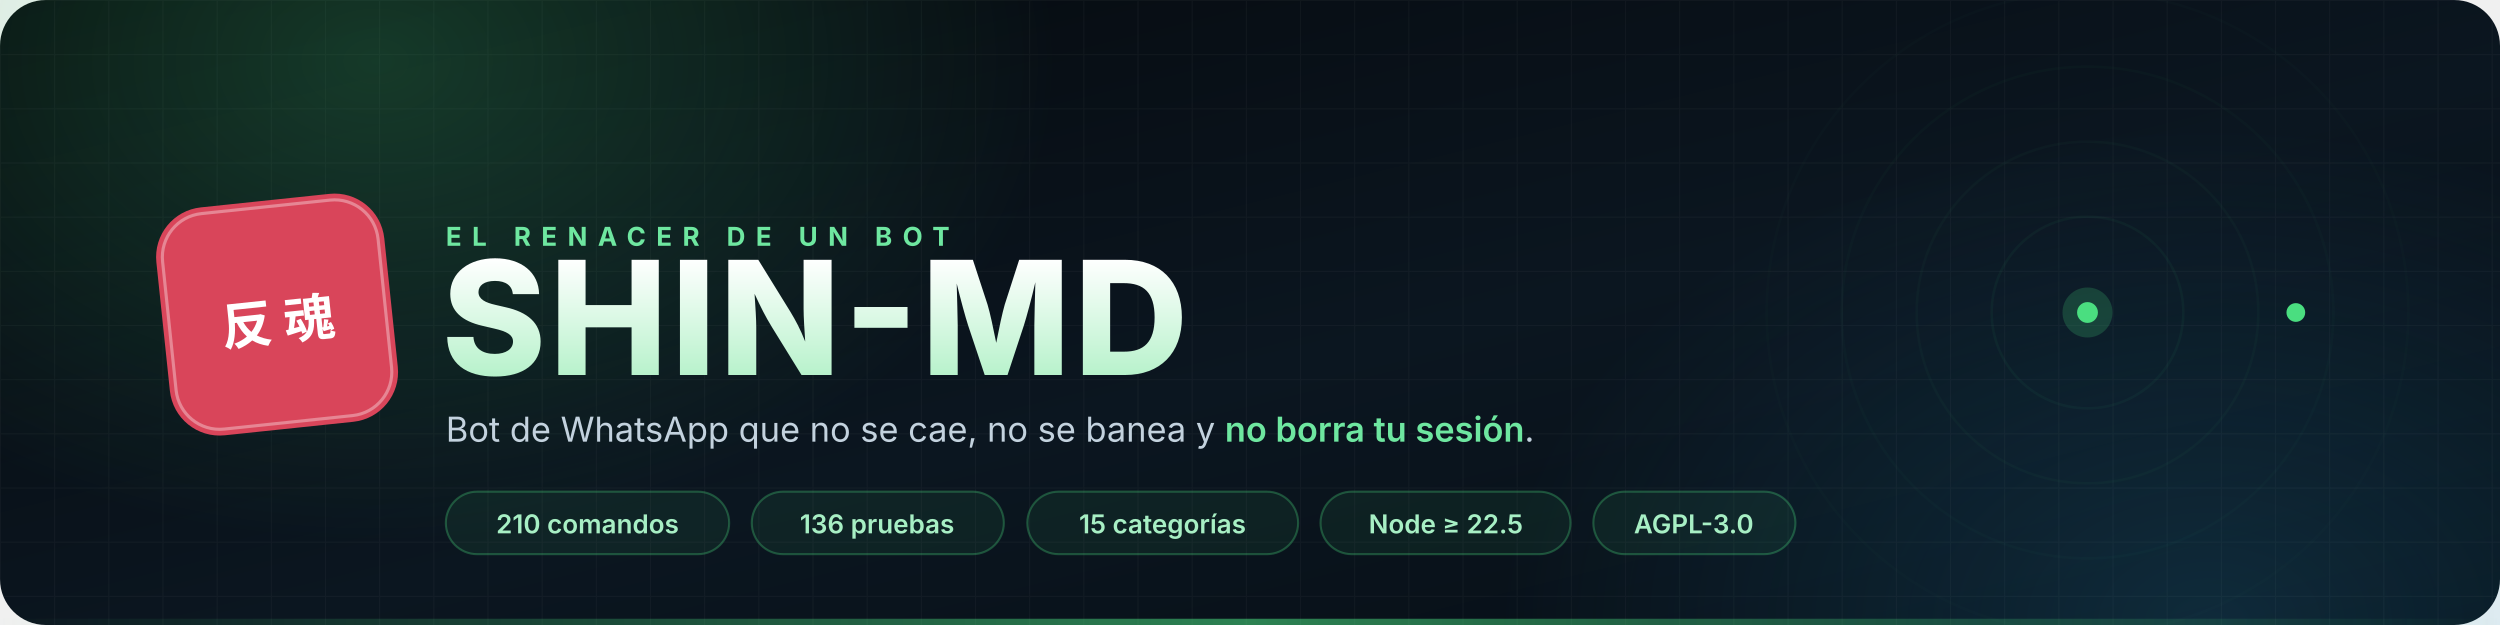
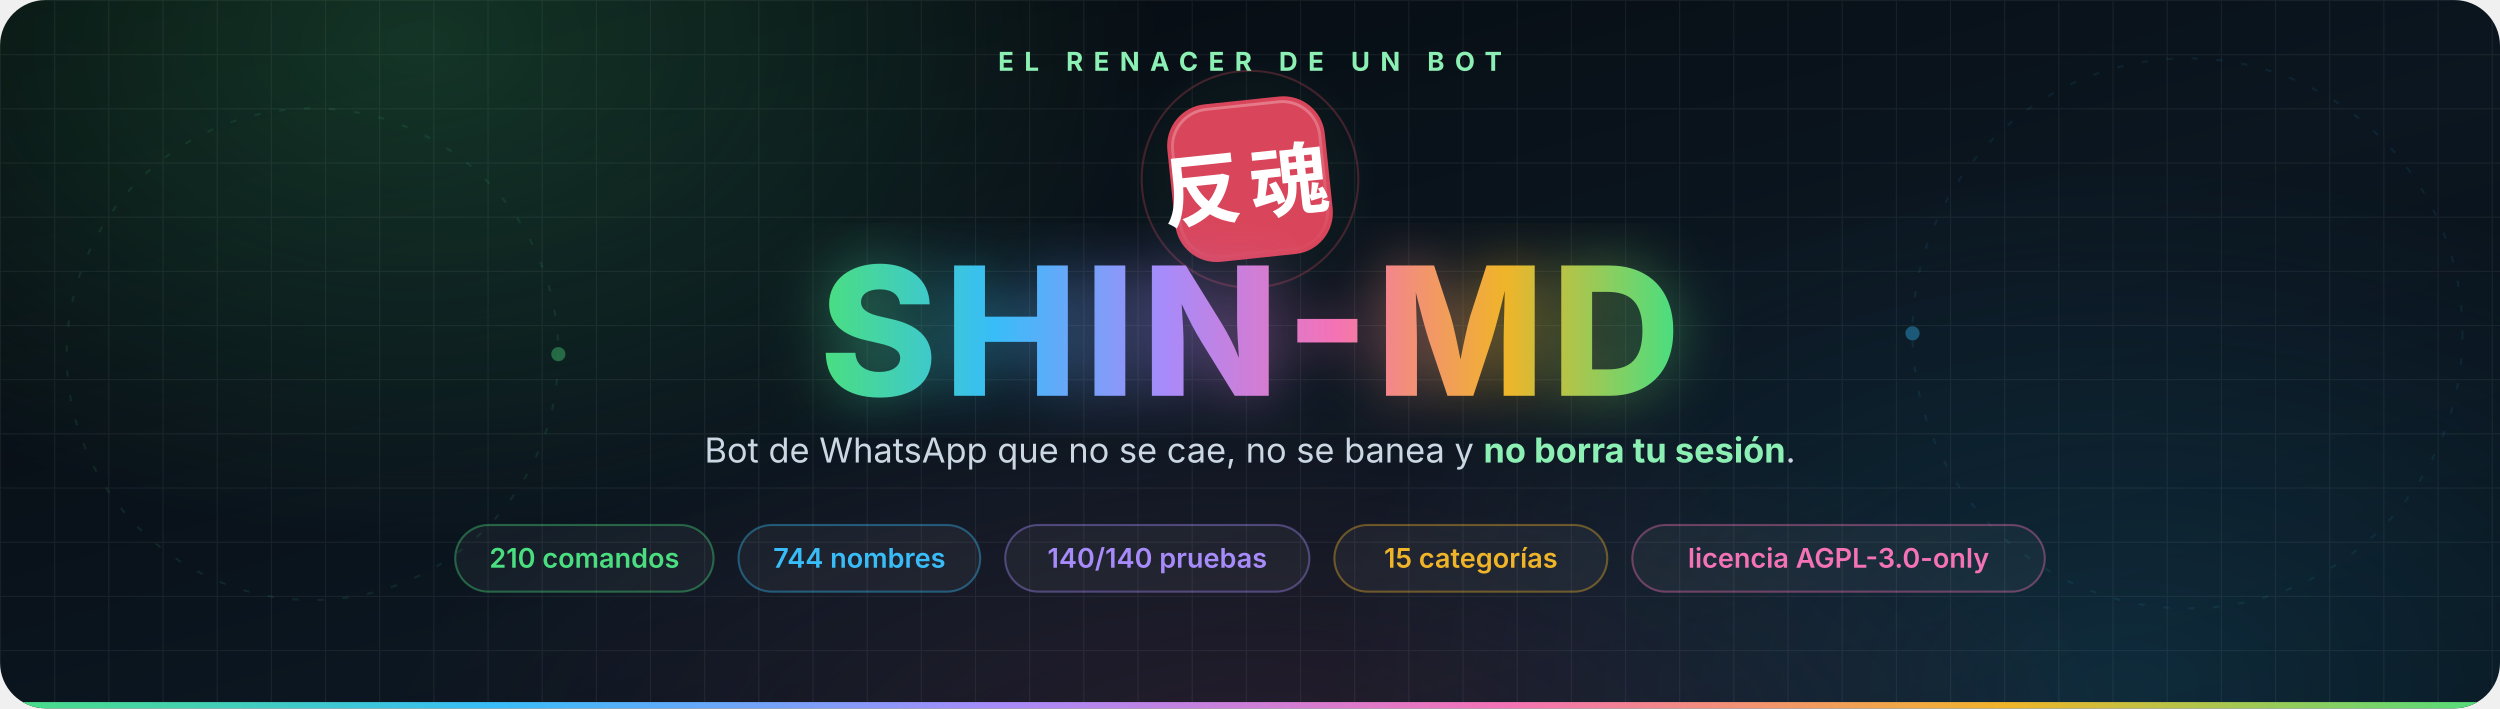
- <svg xmlns="http://www.w3.org/2000/svg" viewBox="0 0 1200 300" width="1200" height="300" role="img" aria-label="Shin-MD">
+ <svg xmlns="http://www.w3.org/2000/svg" viewBox="0 0 1200 340" width="1200" height="340" role="img" aria-label="Shin-MD — bot de WhatsApp que no se cae, no se banea y no borra tu sesión">
  <defs>
-     <linearGradient id="fondoo" x1="0" y1="0" x2="1" y2="1">
+     <linearGradient id="fondo" x1="0" y1="0" x2="1" y2="1">
      <stop offset="0" stop-color="#05080C" />
      <stop offset="0.55" stop-color="#0B1620" />
      <stop offset="1" stop-color="#060D14" />
    </linearGradient>
-     <linearGradient id="tituloo" x1="0" y1="0" x2="0" y2="1">
-       <stop offset="0" stop-color="#FFFFFF" />
-       <stop offset="1" stop-color="#B7F2CB" />
-     </linearGradient>
-     <radialGradient id="haloo" cx="0.5" cy="0.5" r="0.5">
-       <stop offset="0" stop-color="#4ADE80" stop-opacity="0.22" />
+     <linearGradient id="titulo" x1="0" y1="0" x2="1" y2="0" spreadMethod="repeat">
+       <stop offset="0.000" stop-color="#4ADE80" stop-opacity="1" />
+       <stop offset="0.200" stop-color="#38BDF8" stop-opacity="1" />
+       <stop offset="0.400" stop-color="#A78BFA" stop-opacity="1" />
+       <stop offset="0.600" stop-color="#F472B6" stop-opacity="1" />
+       <stop offset="0.800" stop-color="#F0B429" stop-opacity="1" />
+       <stop offset="1.000" stop-color="#4ADE80" stop-opacity="1" />
+       <animateTransform attributeName="gradientTransform" type="translate" from="0 0" to="-1 0" dur="9s" repeatCount="indefinite" />
+     </linearGradient>
+     <linearGradient id="filargb" x1="0" y1="0" x2="1" y2="0" spreadMethod="repeat">
+       <stop offset="0.000" stop-color="#4ADE80" stop-opacity="1" />
+       <stop offset="0.200" stop-color="#38BDF8" stop-opacity="1" />
+       <stop offset="0.400" stop-color="#A78BFA" stop-opacity="1" />
+       <stop offset="0.600" stop-color="#F472B6" stop-opacity="1" />
+       <stop offset="0.800" stop-color="#F0B429" stop-opacity="1" />
+       <stop offset="1.000" stop-color="#4ADE80" stop-opacity="1" />
+       <animateTransform attributeName="gradientTransform" type="translate" from="0 0" to="-1 0" dur="9s" repeatCount="indefinite" />
+     </linearGradient>
+     <radialGradient id="halo1" cx="0.5" cy="0.5" r="0.5">
+       <stop offset="0" stop-color="#4ADE80" stop-opacity="0.20" />
      <stop offset="1" stop-color="#4ADE80" stop-opacity="0" />
    </radialGradient>
-     <radialGradient id="halo2o" cx="0.5" cy="0.5" r="0.5">
+     <radialGradient id="halo2" cx="0.5" cy="0.5" r="0.5">
      <stop offset="0" stop-color="#38BDF8" stop-opacity="0.16" />
      <stop offset="1" stop-color="#38BDF8" stop-opacity="0" />
    </radialGradient>
-     <linearGradient id="barridoo" x1="0" y1="0" x2="1" y2="0">
-       <stop offset="0" stop-color="#4ADE80" stop-opacity="0" />
-       <stop offset="0.5" stop-color="#4ADE80" stop-opacity="0.16" />
-       <stop offset="1" stop-color="#4ADE80" stop-opacity="0" />
-     </linearGradient>
-     <pattern id="rejao" width="26" height="26" patternUnits="userSpaceOnUse">
-       <path d="M26 0H0V26" fill="none" stroke="rgba(255,255,255,0.035)" stroke-width="1" />
+     <radialGradient id="halo3" cx="0.5" cy="0.5" r="0.5">
+       <stop offset="0" stop-color="#F472B6" stop-opacity="0.12" />
+       <stop offset="1" stop-color="#F472B6" stop-opacity="0" />
+     </radialGradient>
+     <pattern id="rejilla" width="26" height="26" patternUnits="userSpaceOnUse">
+       <path d="M26 0H0V26" fill="none" stroke="rgba(255,255,255,0.06)" stroke-width="1" />
    </pattern>
-     <linearGradient id="lineao" x1="0" y1="0" x2="1" y2="0">
-       <stop offset="0" stop-color="#4ADE80" stop-opacity="0" />
-       <stop offset="0.5" stop-color="#4ADE80" stop-opacity="0.55" />
-       <stop offset="1" stop-color="#4ADE80" stop-opacity="0" />
-     </linearGradient>
-     <filter id="suaveo" x="-30%" y="-30%" width="160%" height="160%">
-       <feGaussianBlur stdDeviation="16" />
+     <filter id="brillo" x="-30%" y="-30%" width="160%" height="160%">
+       <feGaussianBlur stdDeviation="14" />
    </filter>
+     <clipPath id="recorteHero">
+       <rect width="1200" height="340" rx="22" />
+     </clipPath>
+     <linearGradient id="selloBrillo" x1="0" y1="0" x2="0" y2="1">
+       <stop offset="0" stop-color="#FFFFFF" stop-opacity="0.28" />
+       <stop offset="1" stop-color="#FFFFFF" stop-opacity="0.02" />
+     </linearGradient>
  </defs>
-   <rect width="1200" height="300" rx="22" fill="url(#fondoo)" />
-   <rect width="1200" height="300" rx="22" fill="url(#rejao)" />
-   <ellipse cx="180" cy="30" rx="330" ry="230" fill="url(#haloo)" />
-   <ellipse cx="1060" cy="300" rx="340" ry="240" fill="url(#halo2o)" />
-   <g>
-     <circle cx="1002" cy="150" r="46" fill="none" stroke="rgba(74,222,128,0.16)" stroke-opacity="0.3" stroke-width="1.2" />
-     <circle cx="1002" cy="150" r="82" fill="none" stroke="rgba(74,222,128,0.16)" stroke-opacity="0.22" stroke-width="1.2" />
-     <circle cx="1002" cy="150" r="118" fill="none" stroke="rgba(74,222,128,0.16)" stroke-opacity="0.16" stroke-width="1.2" />
-     <circle cx="1002" cy="150" r="154" fill="none" stroke="rgba(74,222,128,0.16)" stroke-opacity="0.1" stroke-width="1.2" />
-     <circle cx="1002" cy="150" r="12" fill="#4ADE80" fill-opacity="0.20" />
-     <circle cx="1002" cy="150" r="5" fill="#4ADE80" />
-     <circle cx="1102" cy="150" r="4.5" fill="#4ADE80">
-       <animateTransform attributeName="transform" type="rotate" from="0 1002 150" to="360 1002 150" dur="22s" repeatCount="indefinite" />
-     </circle>
+   <g clip-path="url(#recorteHero)">
+     <rect width="1200" height="340" fill="url(#fondo)" />
+     <rect width="1200" height="340" fill="url(#rejilla)" />
+     <ellipse cx="200" cy="20" rx="360" ry="240" fill="url(#halo1)" />
+     <ellipse cx="1020" cy="330" rx="380" ry="250" fill="url(#halo2)" />
+     <ellipse cx="600" cy="360" rx="420" ry="180" fill="url(#halo3)" />
+     <g opacity="0.55">
+       <g>
+         <animateTransform attributeName="transform" type="rotate" from="0 150 170" to="360 150 170" dur="60s" repeatCount="indefinite" />
+         <circle cx="150" cy="170" r="118" fill="none" stroke="#4ADE80" stroke-opacity="0.18" stroke-dasharray="3 9" />
+         <circle cx="268" cy="170" r="3.4" fill="#4ADE80" fill-opacity="0.7" />
+       </g>
+       <g>
+         <animateTransform attributeName="transform" type="rotate" from="360 1050 160" to="0 1050 160" dur="72s" repeatCount="indefinite" />
+         <circle cx="1050" cy="160" r="132" fill="none" stroke="#38BDF8" stroke-opacity="0.16" stroke-dasharray="3 9" />
+         <circle cx="918" cy="160" r="3.4" fill="#38BDF8" fill-opacity="0.7" />
+       </g>
+     </g>
+     <g>
+       <g opacity="0">
+         <animate attributeName="opacity" values="0;0.49;0.49;0" keyTimes="0;0.12;0.82;1" dur="16.8s" begin="-9.3s" repeatCount="indefinite" />
+         <animateTransform attributeName="transform" type="translate" values="0 -30; 14 380" dur="16.8s" begin="-9.3s" repeatCount="indefinite" />
+         <g transform="translate(973 0)">
+           <g>
+             <animateTransform attributeName="transform" type="rotate" values="0;360" dur="10.8s" repeatCount="indefinite" />
+             <path d="M0 0 C3.1 -4.4 8.9 -4.4 12 0 C8.9 4.4 3.1 4.4 0 0 Z" fill="#F472B6" transform="scale(1.05)" />
+           </g>
+         </g>
+       </g>
+       <g opacity="0">
+         <animate attributeName="opacity" values="0;0.34;0.34;0" keyTimes="0;0.12;0.82;1" dur="19.8s" begin="-15.2s" repeatCount="indefinite" />
+         <animateTransform attributeName="transform" type="translate" values="0 -30; -13 380" dur="19.8s" begin="-15.2s" repeatCount="indefinite" />
+         <g transform="translate(236 0)">
+           <g>
+             <animateTransform attributeName="transform" type="rotate" values="0;360" dur="6.3s" repeatCount="indefinite" />
+             <path d="M0 0 C3.1 -4.4 8.9 -4.4 12 0 C8.9 4.4 3.1 4.4 0 0 Z" fill="#F9A8D4" transform="scale(0.94)" />
+           </g>
+         </g>
+       </g>
+       <g opacity="0">
+         <animate attributeName="opacity" values="0;0.24;0.24;0" keyTimes="0;0.12;0.82;1" dur="15.1s" begin="-1.8s" repeatCount="indefinite" />
+         <animateTransform attributeName="transform" type="translate" values="0 -30; 0 380" dur="15.1s" begin="-1.8s" repeatCount="indefinite" />
+         <g transform="translate(651 0)">
+           <g>
+             <animateTransform attributeName="transform" type="rotate" values="0;360" dur="8.6s" repeatCount="indefinite" />
+             <path d="M0 0 C3.1 -4.4 8.9 -4.4 12 0 C8.9 4.4 3.1 4.4 0 0 Z" fill="#F472B6" transform="scale(0.73)" />
+           </g>
+         </g>
+       </g>
+       <g opacity="0">
+         <animate attributeName="opacity" values="0;0.51;0.51;0" keyTimes="0;0.12;0.82;1" dur="18.8s" begin="-13.7s" repeatCount="indefinite" />
+         <animateTransform attributeName="transform" type="translate" values="0 -30; 42 380" dur="18.8s" begin="-13.7s" repeatCount="indefinite" />
+         <g transform="translate(269 0)">
+           <g>
+             <animateTransform attributeName="transform" type="rotate" values="0;360" dur="7.2s" repeatCount="indefinite" />
+             <path d="M0 0 C3.1 -4.4 8.9 -4.4 12 0 C8.9 4.4 3.1 4.4 0 0 Z" fill="#F472B6" transform="scale(0.76)" />
+           </g>
+         </g>
+       </g>
+       <g opacity="0">
+         <animate attributeName="opacity" values="0;0.48;0.48;0" keyTimes="0;0.12;0.82;1" dur="11.9s" begin="-9.5s" repeatCount="indefinite" />
+         <animateTransform attributeName="transform" type="translate" values="0 -30; -23 380" dur="11.9s" begin="-9.5s" repeatCount="indefinite" />
+         <g transform="translate(777 0)">
+           <g>
+             <animateTransform attributeName="transform" type="rotate" values="0;360" dur="9.9s" repeatCount="indefinite" />
+             <path d="M0 0 C3.1 -4.4 8.9 -4.4 12 0 C8.9 4.4 3.1 4.4 0 0 Z" fill="#4ADE80" transform="scale(1.00)" />
+           </g>
+         </g>
+       </g>
+       <g opacity="0">
+         <animate attributeName="opacity" values="0;0.55;0.55;0" keyTimes="0;0.12;0.82;1" dur="18.1s" begin="-6.8s" repeatCount="indefinite" />
+         <animateTransform attributeName="transform" type="translate" values="0 -30; -1 380" dur="18.1s" begin="-6.8s" repeatCount="indefinite" />
+         <g transform="translate(238 0)">
+           <g>
+             <animateTransform attributeName="transform" type="rotate" values="0;360" dur="8.5s" repeatCount="indefinite" />
+             <path d="M0 0 C3.1 -4.4 8.9 -4.4 12 0 C8.9 4.4 3.1 4.4 0 0 Z" fill="#F9A8D4" transform="scale(0.55)" />
+           </g>
+         </g>
+       </g>
+       <g opacity="0">
+         <animate attributeName="opacity" values="0;0.44;0.44;0" keyTimes="0;0.12;0.82;1" dur="16.6s" begin="-7.8s" repeatCount="indefinite" />
+         <animateTransform attributeName="transform" type="translate" values="0 -30; -16 380" dur="16.6s" begin="-7.8s" repeatCount="indefinite" />
+         <g transform="translate(1098 0)">
+           <g>
+             <animateTransform attributeName="transform" type="rotate" values="0;360" dur="7.1s" repeatCount="indefinite" />
+             <path d="M0 0 C3.1 -4.4 8.9 -4.4 12 0 C8.9 4.4 3.1 4.4 0 0 Z" fill="#F472B6" transform="scale(1.09)" />
+           </g>
+         </g>
+       </g>
+       <g opacity="0">
+         <animate attributeName="opacity" values="0;0.55;0.55;0" keyTimes="0;0.12;0.82;1" dur="13.2s" begin="-7.2s" repeatCount="indefinite" />
+         <animateTransform attributeName="transform" type="translate" values="0 -30; -18 380" dur="13.2s" begin="-7.2s" repeatCount="indefinite" />
+         <g transform="translate(117 0)">
+           <g>
+             <animateTransform attributeName="transform" type="rotate" values="0;360" dur="7.9s" repeatCount="indefinite" />
+             <path d="M0 0 C3.1 -4.4 8.9 -4.4 12 0 C8.9 4.4 3.1 4.4 0 0 Z" fill="#4ADE80" transform="scale(0.79)" />
+           </g>
+         </g>
+       </g>
+       <g opacity="0">
+         <animate attributeName="opacity" values="0;0.56;0.56;0" keyTimes="0;0.12;0.82;1" dur="11.2s" begin="-1.4s" repeatCount="indefinite" />
+         <animateTransform attributeName="transform" type="translate" values="0 -30; 12 380" dur="11.2s" begin="-1.4s" repeatCount="indefinite" />
+         <g transform="translate(420 0)">
+           <g>
+             <animateTransform attributeName="transform" type="rotate" values="0;360" dur="10.3s" repeatCount="indefinite" />
+             <path d="M0 0 C3.1 -4.4 8.9 -4.4 12 0 C8.9 4.4 3.1 4.4 0 0 Z" fill="#F9A8D4" transform="scale(0.55)" />
+           </g>
+         </g>
+       </g>
+       <g opacity="0">
+         <animate attributeName="opacity" values="0;0.27;0.27;0" keyTimes="0;0.12;0.82;1" dur="12.2s" begin="-3.1s" repeatCount="indefinite" />
+         <animateTransform attributeName="transform" type="translate" values="0 -30; -41 380" dur="12.2s" begin="-3.1s" repeatCount="indefinite" />
+         <g transform="translate(1088 0)">
+           <g>
+             <animateTransform attributeName="transform" type="rotate" values="0;360" dur="6.0s" repeatCount="indefinite" />
+             <path d="M0 0 C3.1 -4.4 8.9 -4.4 12 0 C8.9 4.4 3.1 4.4 0 0 Z" fill="#4ADE80" transform="scale(1.01)" />
+           </g>
+         </g>
+       </g>
+       <g opacity="0">
+         <animate attributeName="opacity" values="0;0.58;0.58;0" keyTimes="0;0.12;0.82;1" dur="13.5s" begin="-3.3s" repeatCount="indefinite" />
+         <animateTransform attributeName="transform" type="translate" values="0 -30; -11 380" dur="13.5s" begin="-3.3s" repeatCount="indefinite" />
+         <g transform="translate(975 0)">
+           <g>
+             <animateTransform attributeName="transform" type="rotate" values="0;360" dur="6.2s" repeatCount="indefinite" />
+             <path d="M0 0 C3.1 -4.4 8.9 -4.4 12 0 C8.9 4.4 3.1 4.4 0 0 Z" fill="#4ADE80" transform="scale(1.07)" />
+           </g>
+         </g>
+       </g>
+       <g opacity="0">
+         <animate attributeName="opacity" values="0;0.58;0.58;0" keyTimes="0;0.12;0.82;1" dur="12.3s" begin="-15.8s" repeatCount="indefinite" />
+         <animateTransform attributeName="transform" type="translate" values="0 -30; -25 380" dur="12.3s" begin="-15.8s" repeatCount="indefinite" />
+         <g transform="translate(295 0)">
+           <g>
+             <animateTransform attributeName="transform" type="rotate" values="0;360" dur="11.5s" repeatCount="indefinite" />
+             <path d="M0 0 C3.1 -4.4 8.9 -4.4 12 0 C8.9 4.4 3.1 4.4 0 0 Z" fill="#4ADE80" transform="scale(0.65)" />
+           </g>
+         </g>
+       </g>
+       <g opacity="0">
+         <animate attributeName="opacity" values="0;0.53;0.53;0" keyTimes="0;0.12;0.82;1" dur="17.8s" begin="-5.2s" repeatCount="indefinite" />
+         <animateTransform attributeName="transform" type="translate" values="0 -30; -17 380" dur="17.8s" begin="-5.2s" repeatCount="indefinite" />
+         <g transform="translate(341 0)">
+           <g>
+             <animateTransform attributeName="transform" type="rotate" values="0;360" dur="10.4s" repeatCount="indefinite" />
+             <path d="M0 0 C3.1 -4.4 8.9 -4.4 12 0 C8.9 4.4 3.1 4.4 0 0 Z" fill="#F472B6" transform="scale(1.23)" />
+           </g>
+         </g>
+       </g>
+       <g opacity="0">
+         <animate attributeName="opacity" values="0;0.25;0.25;0" keyTimes="0;0.12;0.82;1" dur="15.1s" begin="-0.4s" repeatCount="indefinite" />
+         <animateTransform attributeName="transform" type="translate" values="0 -30; -18 380" dur="15.1s" begin="-0.4s" repeatCount="indefinite" />
+         <g transform="translate(597 0)">
+           <g>
+             <animateTransform attributeName="transform" type="rotate" values="0;360" dur="9.4s" repeatCount="indefinite" />
+             <path d="M0 0 C3.1 -4.4 8.9 -4.4 12 0 C8.9 4.4 3.1 4.4 0 0 Z" fill="#F9A8D4" transform="scale(0.79)" />
+           </g>
+         </g>
+       </g>
+       <g opacity="0">
+         <animate attributeName="opacity" values="0;0.46;0.46;0" keyTimes="0;0.12;0.82;1" dur="15.6s" begin="-0.1s" repeatCount="indefinite" />
+         <animateTransform attributeName="transform" type="translate" values="0 -30; 12 380" dur="15.6s" begin="-0.1s" repeatCount="indefinite" />
+         <g transform="translate(508 0)">
+           <g>
+             <animateTransform attributeName="transform" type="rotate" values="0;360" dur="10.3s" repeatCount="indefinite" />
+             <path d="M0 0 C3.1 -4.4 8.9 -4.4 12 0 C8.9 4.4 3.1 4.4 0 0 Z" fill="#F472B6" transform="scale(0.87)" />
+           </g>
+         </g>
+       </g>
+       <g opacity="0">
+         <animate attributeName="opacity" values="0;0.54;0.54;0" keyTimes="0;0.12;0.82;1" dur="17.9s" begin="-2.5s" repeatCount="indefinite" />
+         <animateTransform attributeName="transform" type="translate" values="0 -30; -40 380" dur="17.9s" begin="-2.5s" repeatCount="indefinite" />
+         <g transform="translate(149 0)">
+           <g>
+             <animateTransform attributeName="transform" type="rotate" values="0;360" dur="8.0s" repeatCount="indefinite" />
+             <path d="M0 0 C3.1 -4.4 8.9 -4.4 12 0 C8.9 4.4 3.1 4.4 0 0 Z" fill="#F9A8D4" transform="scale(1.18)" />
+           </g>
+         </g>
+       </g>
+     </g>
+     <g>
+       <circle cx="600" cy="86" r="52" fill="none" stroke="#D9455A" stroke-opacity="0.28">
+         <animate attributeName="r" values="46;60;46" dur="7s" repeatCount="indefinite" />
+         <animate attributeName="stroke-opacity" values="0.32;0.05;0.32" dur="7s" repeatCount="indefinite" />
+       </circle>
+       <circle cx="600" cy="86" r="60" fill="url(#halo1)" opacity="0.5" />
+       <g transform="rotate(-6 600 86)">
+         <rect x="562" y="48" width="76" height="76" rx="20" fill="#D9455A" />
+         <rect x="564.5" y="50.5" width="71" height="71" rx="18" fill="none" stroke="url(#selloBrillo)" stroke-width="1.4" />
+         <g fill="#FFFFFF">
+           <path transform="translate(557.33 64.65) scale(0.03791)" d="M155.0 202.0V482.0C155.0 641.0 146.0 866.0 36.0 1017.0C65.0 1031.0 116.0 1066.0 138.0 1088.0C236.0 950.0 266.0 744.0 273.0 578.0H311.0C354.0 691.0 409.0 787.0 480.0 865.0C405.0 917.0 318.0 955.0 222.0 979.0C247.0 1006.0 278.0 1057.0 293.0 1090.0C398.0 1057.0 493.0 1012.0 575.0 952.0C657.0 1014.0 756.0 1060.0 876.0 1090.0C894.0 1056.0 929.0 1004.0 957.0 978.0C846.0 954.0 753.0 916.0 675.0 865.0C764.0 771.0 831.0 648.0 870.0 491.0L785.0 457.0L763.0 462.0H275.0V321.0H916.0V202.0ZM710.0 578.0C678.0 658.0 633.0 727.0 576.0 785.0C518.0 726.0 472.0 657.0 439.0 578.0Z" />
+           <path transform="translate(599.37 64.52) scale(0.03791)" d="M68.0 235.0V339.0H382.0V235.0ZM422.0 247.0V665.0H491.0C485.0 755.0 475.0 829.0 436.0 887.0C421.0 815.0 382.0 711.0 340.0 630.0L250.0 658.0C268.0 695.0 285.0 737.0 300.0 780.0L191.0 798.0C210.0 731.0 228.0 649.0 245.0 574.0H410.0V467.0H39.0V574.0H127.0C117.0 652.0 100.0 745.0 82.0 816.0L26.0 824.0L54.0 931.0L329.0 873.0C334.0 891.0 337.0 908.0 340.0 924.0L433.0 892.0C399.0 940.0 346.0 976.0 260.0 1003.0C283.0 1024.0 312.0 1066.0 323.0 1094.0C545.0 1015.0 585.0 872.0 598.0 665.0H642.0V944.0C642.0 1043.0 664.0 1073.0 763.0 1073.0C783.0 1073.0 853.0 1073.0 874.0 1073.0C946.0 1073.0 974.0 1046.0 987.0 950.0C958.0 944.0 915.0 928.0 895.0 911.0C891.0 967.0 886.0 976.0 863.0 976.0C847.0 976.0 791.0 976.0 778.0 976.0C749.0 976.0 745.0 973.0 745.0 943.0V868.0L761.0 919.0L901.0 891.0L905.0 917.0L971.0 894.0C966.0 856.0 945.0 798.0 922.0 755.0L860.0 775.0C868.0 791.0 875.0 809.0 882.0 827.0L835.0 832.0L878.0 703.0L791.0 687.0C786.0 731.0 775.0 793.0 763.0 840.0L745.0 841.0V665.0H935.0V247.0H714.0C726.0 222.0 740.0 193.0 752.0 165.0L620.0 150.0C615.0 178.0 606.0 214.0 596.0 247.0ZM528.0 498.0H621.0V574.0H528.0ZM727.0 498.0H824.0V574.0H727.0ZM528.0 337.0H621.0V413.0H528.0ZM727.0 337.0H824.0V413.0H727.0Z" />
+         </g>
+       </g>
+     </g>
+     <text x="600" y="34" text-anchor="middle" font-family="Inter, 'Segoe UI', Roboto, 'Helvetica Neue', Arial, sans-serif" font-size="12.5" font-weight="700" letter-spacing="5" fill="#8CF0B4">EL RENACER DE UN BOT</text>
+     <text x="600" y="190" text-anchor="middle" font-family="Inter, 'Segoe UI', Roboto, 'Helvetica Neue', Arial, sans-serif" font-size="86" font-weight="800" letter-spacing="3" fill="url(#titulo)" opacity="0.5" filter="url(#brillo)">SHIN-MD</text>
+     <text x="600" y="190" text-anchor="middle" font-family="Inter, 'Segoe UI', Roboto, 'Helvetica Neue', Arial, sans-serif" font-size="86" font-weight="800" letter-spacing="3" fill="url(#titulo)">SHIN-MD</text>
+     <text x="600" y="222" text-anchor="middle" font-family="Inter, 'Segoe UI', Roboto, 'Helvetica Neue', Arial, sans-serif" font-size="16.5" fill="#CBD8E3">Bot de WhatsApp que no se cae, no se banea y <tspan fill="#8CF0B4" font-weight="700">no borra tu sesión</tspan>.</text>
+     <rect x="218.5" y="252" width="124" height="32" rx="16" fill="rgba(255,255,255,0.045)" stroke="#4ADE80" stroke-opacity="0.38" />
+     <text x="280.5" y="272.5" text-anchor="middle" font-family="Inter, 'Segoe UI', Roboto, 'Helvetica Neue', Arial, sans-serif" font-size="13" font-weight="600" fill="#4ADE80">210 comandos</text>
+     <rect x="354.5" y="252" width="116" height="32" rx="16" fill="rgba(255,255,255,0.045)" stroke="#38BDF8" stroke-opacity="0.38" />
+     <text x="412.5" y="272.5" text-anchor="middle" font-family="Inter, 'Segoe UI', Roboto, 'Helvetica Neue', Arial, sans-serif" font-size="13" font-weight="600" fill="#38BDF8">744 nombres</text>
+     <rect x="482.5" y="252" width="146" height="32" rx="16" fill="rgba(255,255,255,0.045)" stroke="#A78BFA" stroke-opacity="0.38" />
+     <text x="555.5" y="272.5" text-anchor="middle" font-family="Inter, 'Segoe UI', Roboto, 'Helvetica Neue', Arial, sans-serif" font-size="13" font-weight="600" fill="#A78BFA">140/140 pruebas</text>
+     <rect x="640.5" y="252" width="131" height="32" rx="16" fill="rgba(255,255,255,0.045)" stroke="#F0B429" stroke-opacity="0.38" />
+     <text x="706.0" y="272.5" text-anchor="middle" font-family="Inter, 'Segoe UI', Roboto, 'Helvetica Neue', Arial, sans-serif" font-size="13" font-weight="600" fill="#F0B429">15 categorías</text>
+     <rect x="783.5" y="252" width="198" height="32" rx="16" fill="rgba(255,255,255,0.045)" stroke="#F472B6" stroke-opacity="0.38" />
+     <text x="882.5" y="272.5" text-anchor="middle" font-family="Inter, 'Segoe UI', Roboto, 'Helvetica Neue', Arial, sans-serif" font-size="13" font-weight="600" fill="#F472B6">licencia AGPL-3.0-only</text>
+     <rect x="-360" y="0" width="360" height="340" fill="url(#filargb)" opacity="0.05">
+       <animate attributeName="x" values="-360;1200" dur="11s" repeatCount="indefinite" />
+     </rect>
+     <rect x="0" y="337" width="1200" height="3" fill="url(#filargb)" />
  </g>
-   <g transform="rotate(-6 133.0 151.0)">
-     <rect x="78" y="96" width="110" height="110" rx="24" fill="#D9455A" />
-     <rect x="81" y="99" width="104" height="104" rx="21" fill="none" stroke="#FFFFFF" stroke-opacity="0.35" stroke-width="1.5" />
-     <g fill="#FFFFFF" fill-opacity="1.0">
-       <path transform="translate(105.72 138.72) scale(0.02455)" d="M155.0 202.0V482.0C155.0 641.0 146.0 866.0 36.0 1017.0C65.0 1031.0 116.0 1066.0 138.0 1088.0C236.0 950.0 266.0 744.0 273.0 578.0H311.0C354.0 691.0 409.0 787.0 480.0 865.0C405.0 917.0 318.0 955.0 222.0 979.0C247.0 1006.0 278.0 1057.0 293.0 1090.0C398.0 1057.0 493.0 1012.0 575.0 952.0C657.0 1014.0 756.0 1060.0 876.0 1090.0C894.0 1056.0 929.0 1004.0 957.0 978.0C846.0 954.0 753.0 916.0 675.0 865.0C764.0 771.0 831.0 648.0 870.0 491.0L785.0 457.0L763.0 462.0H275.0V321.0H916.0V202.0ZM710.0 578.0C678.0 658.0 633.0 727.0 576.0 785.0C518.0 726.0 472.0 657.0 439.0 578.0Z" />
-       <path transform="translate(135.73 138.72) scale(0.02455)" d="M68.0 235.0V339.0H382.0V235.0ZM422.0 247.0V665.0H491.0C485.0 755.0 475.0 829.0 436.0 887.0C421.0 815.0 382.0 711.0 340.0 630.0L250.0 658.0C268.0 695.0 285.0 737.0 300.0 780.0L191.0 798.0C210.0 731.0 228.0 649.0 245.0 574.0H410.0V467.0H39.0V574.0H127.0C117.0 652.0 100.0 745.0 82.0 816.0L26.0 824.0L54.0 931.0L329.0 873.0C334.0 891.0 337.0 908.0 340.0 924.0L433.0 892.0C399.0 940.0 346.0 976.0 260.0 1003.0C283.0 1024.0 312.0 1066.0 323.0 1094.0C545.0 1015.0 585.0 872.0 598.0 665.0H642.0V944.0C642.0 1043.0 664.0 1073.0 763.0 1073.0C783.0 1073.0 853.0 1073.0 874.0 1073.0C946.0 1073.0 974.0 1046.0 987.0 950.0C958.0 944.0 915.0 928.0 895.0 911.0C891.0 967.0 886.0 976.0 863.0 976.0C847.0 976.0 791.0 976.0 778.0 976.0C749.0 976.0 745.0 973.0 745.0 943.0V868.0L761.0 919.0L901.0 891.0L905.0 917.0L971.0 894.0C966.0 856.0 945.0 798.0 922.0 755.0L860.0 775.0C868.0 791.0 875.0 809.0 882.0 827.0L835.0 832.0L878.0 703.0L791.0 687.0C786.0 731.0 775.0 793.0 763.0 840.0L745.0 841.0V665.0H935.0V247.0H714.0C726.0 222.0 740.0 193.0 752.0 165.0L620.0 150.0C615.0 178.0 606.0 214.0 596.0 247.0ZM528.0 498.0H621.0V574.0H528.0ZM727.0 498.0H824.0V574.0H727.0ZM528.0 337.0H621.0V413.0H528.0ZM727.0 337.0H824.0V413.0H727.0Z" />
-     </g>
-   </g>
-   <text x="214" y="118" font-family="Inter, 'Segoe UI', Roboto, 'Helvetica Neue', Arial, sans-serif" font-size="12.5" font-weight="700" letter-spacing="5" fill="#6EE7A0">EL RENACER DE UN BOT</text>
-   <text x="212" y="180" font-family="Inter, 'Segoe UI', Roboto, 'Helvetica Neue', Arial, sans-serif" font-size="76" font-weight="800" letter-spacing="1.5" fill="url(#tituloo)">SHIN-MD</text>
-   <text x="214" y="212" font-family="Inter, 'Segoe UI', Roboto, 'Helvetica Neue', Arial, sans-serif" font-size="16.5" fill="#C3D2DE">Bot de WhatsApp que no se cae, no se banea y <tspan fill="#6EE7A0" font-weight="600">no borra tu sesión</tspan>.</text>
-   <rect x="214" y="236" width="136" height="30" rx="15.0" fill="rgba(74,222,128,0.07)" stroke="rgba(74,222,128,0.30)" stroke-width="1" />
-   <text x="282" y="256" text-anchor="middle" font-family="Inter, 'Segoe UI', Roboto, 'Helvetica Neue', Arial, sans-serif" font-size="12.5" font-weight="600" fill="#A7EFC4">210 comandos</text>
-   <rect x="360.846" y="236" width="121" height="30" rx="15.0" fill="rgba(74,222,128,0.07)" stroke="rgba(74,222,128,0.30)" stroke-width="1" />
-   <text x="421" y="256" text-anchor="middle" font-family="Inter, 'Segoe UI', Roboto, 'Helvetica Neue', Arial, sans-serif" font-size="12.5" font-weight="600" fill="#A7EFC4">136 pruebas</text>
-   <rect x="493.11" y="236" width="130" height="30" rx="15.0" fill="rgba(74,222,128,0.07)" stroke="rgba(74,222,128,0.30)" stroke-width="1" />
-   <text x="558" y="256" text-anchor="middle" font-family="Inter, 'Segoe UI', Roboto, 'Helvetica Neue', Arial, sans-serif" font-size="12.5" font-weight="600" fill="#A7EFC4">15 categorías</text>
-   <rect x="633.851" y="236" width="120" height="30" rx="15.0" fill="rgba(74,222,128,0.07)" stroke="rgba(74,222,128,0.30)" stroke-width="1" />
-   <text x="694" y="256" text-anchor="middle" font-family="Inter, 'Segoe UI', Roboto, 'Helvetica Neue', Arial, sans-serif" font-size="12.5" font-weight="600" fill="#A7EFC4">Node ≥ 22.5</text>
-   <rect x="764.803" y="236" width="97" height="30" rx="15.0" fill="rgba(74,222,128,0.07)" stroke="rgba(74,222,128,0.30)" stroke-width="1" />
-   <text x="813" y="256" text-anchor="middle" font-family="Inter, 'Segoe UI', Roboto, 'Helvetica Neue', Arial, sans-serif" font-size="12.5" font-weight="600" fill="#A7EFC4">AGPL-3.0</text>
-   <rect x="-320" y="0" width="320" height="300" fill="url(#barridoo)" opacity="0.9">
-     <animate attributeName="x" values="-320;1200" dur="9s" repeatCount="indefinite" />
-   </rect>
-   <rect x="0" y="297" width="1200" height="3" fill="url(#lineao)" />
</svg>
